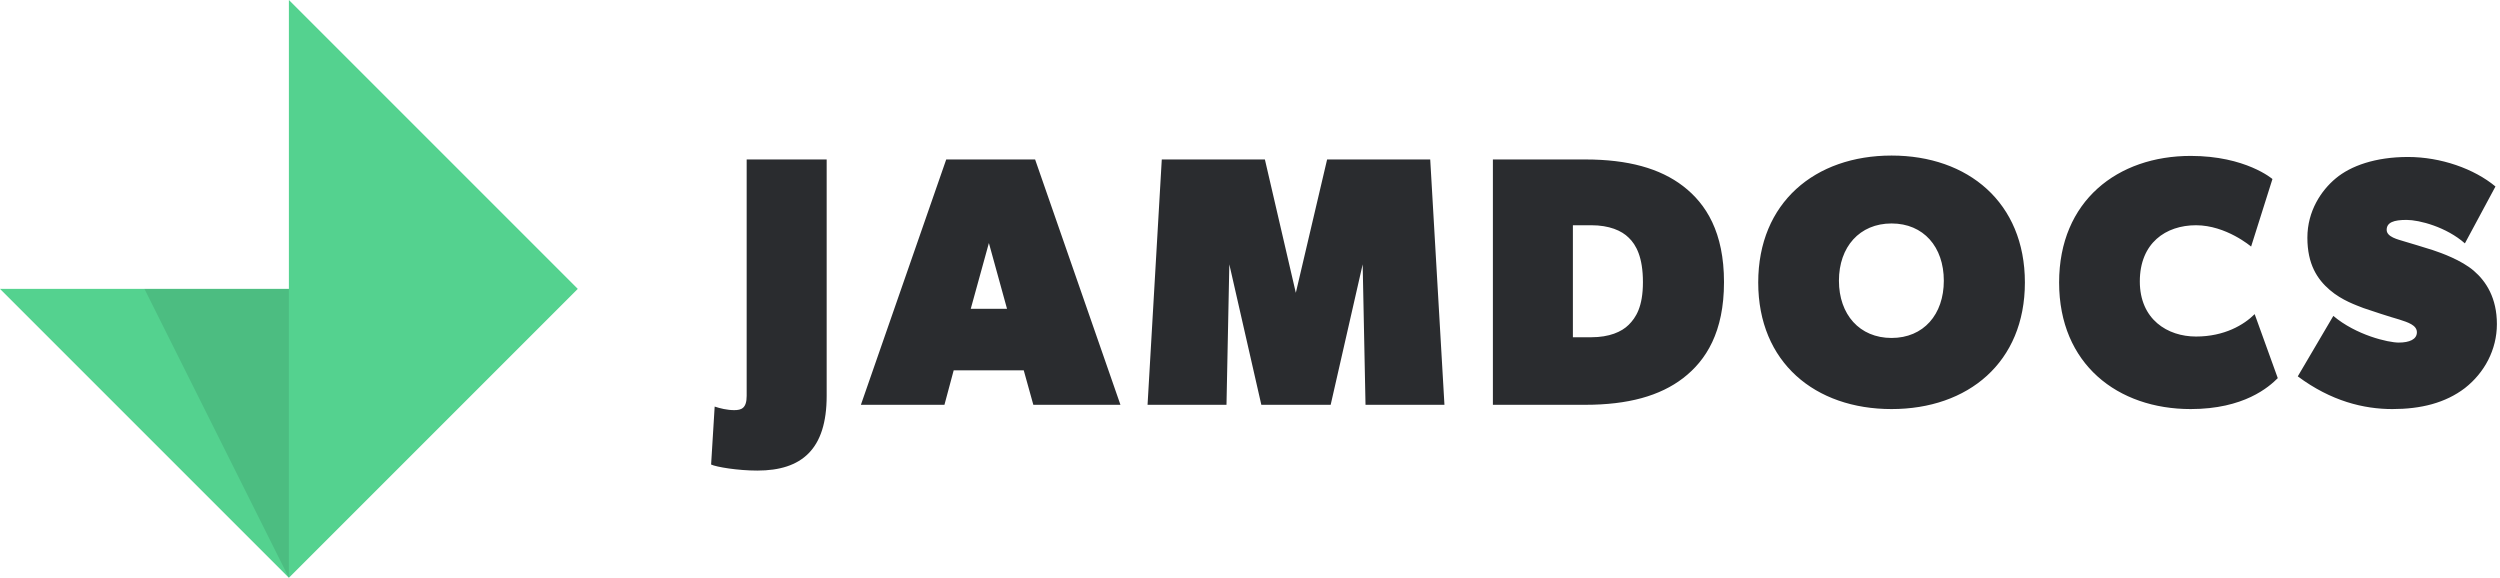
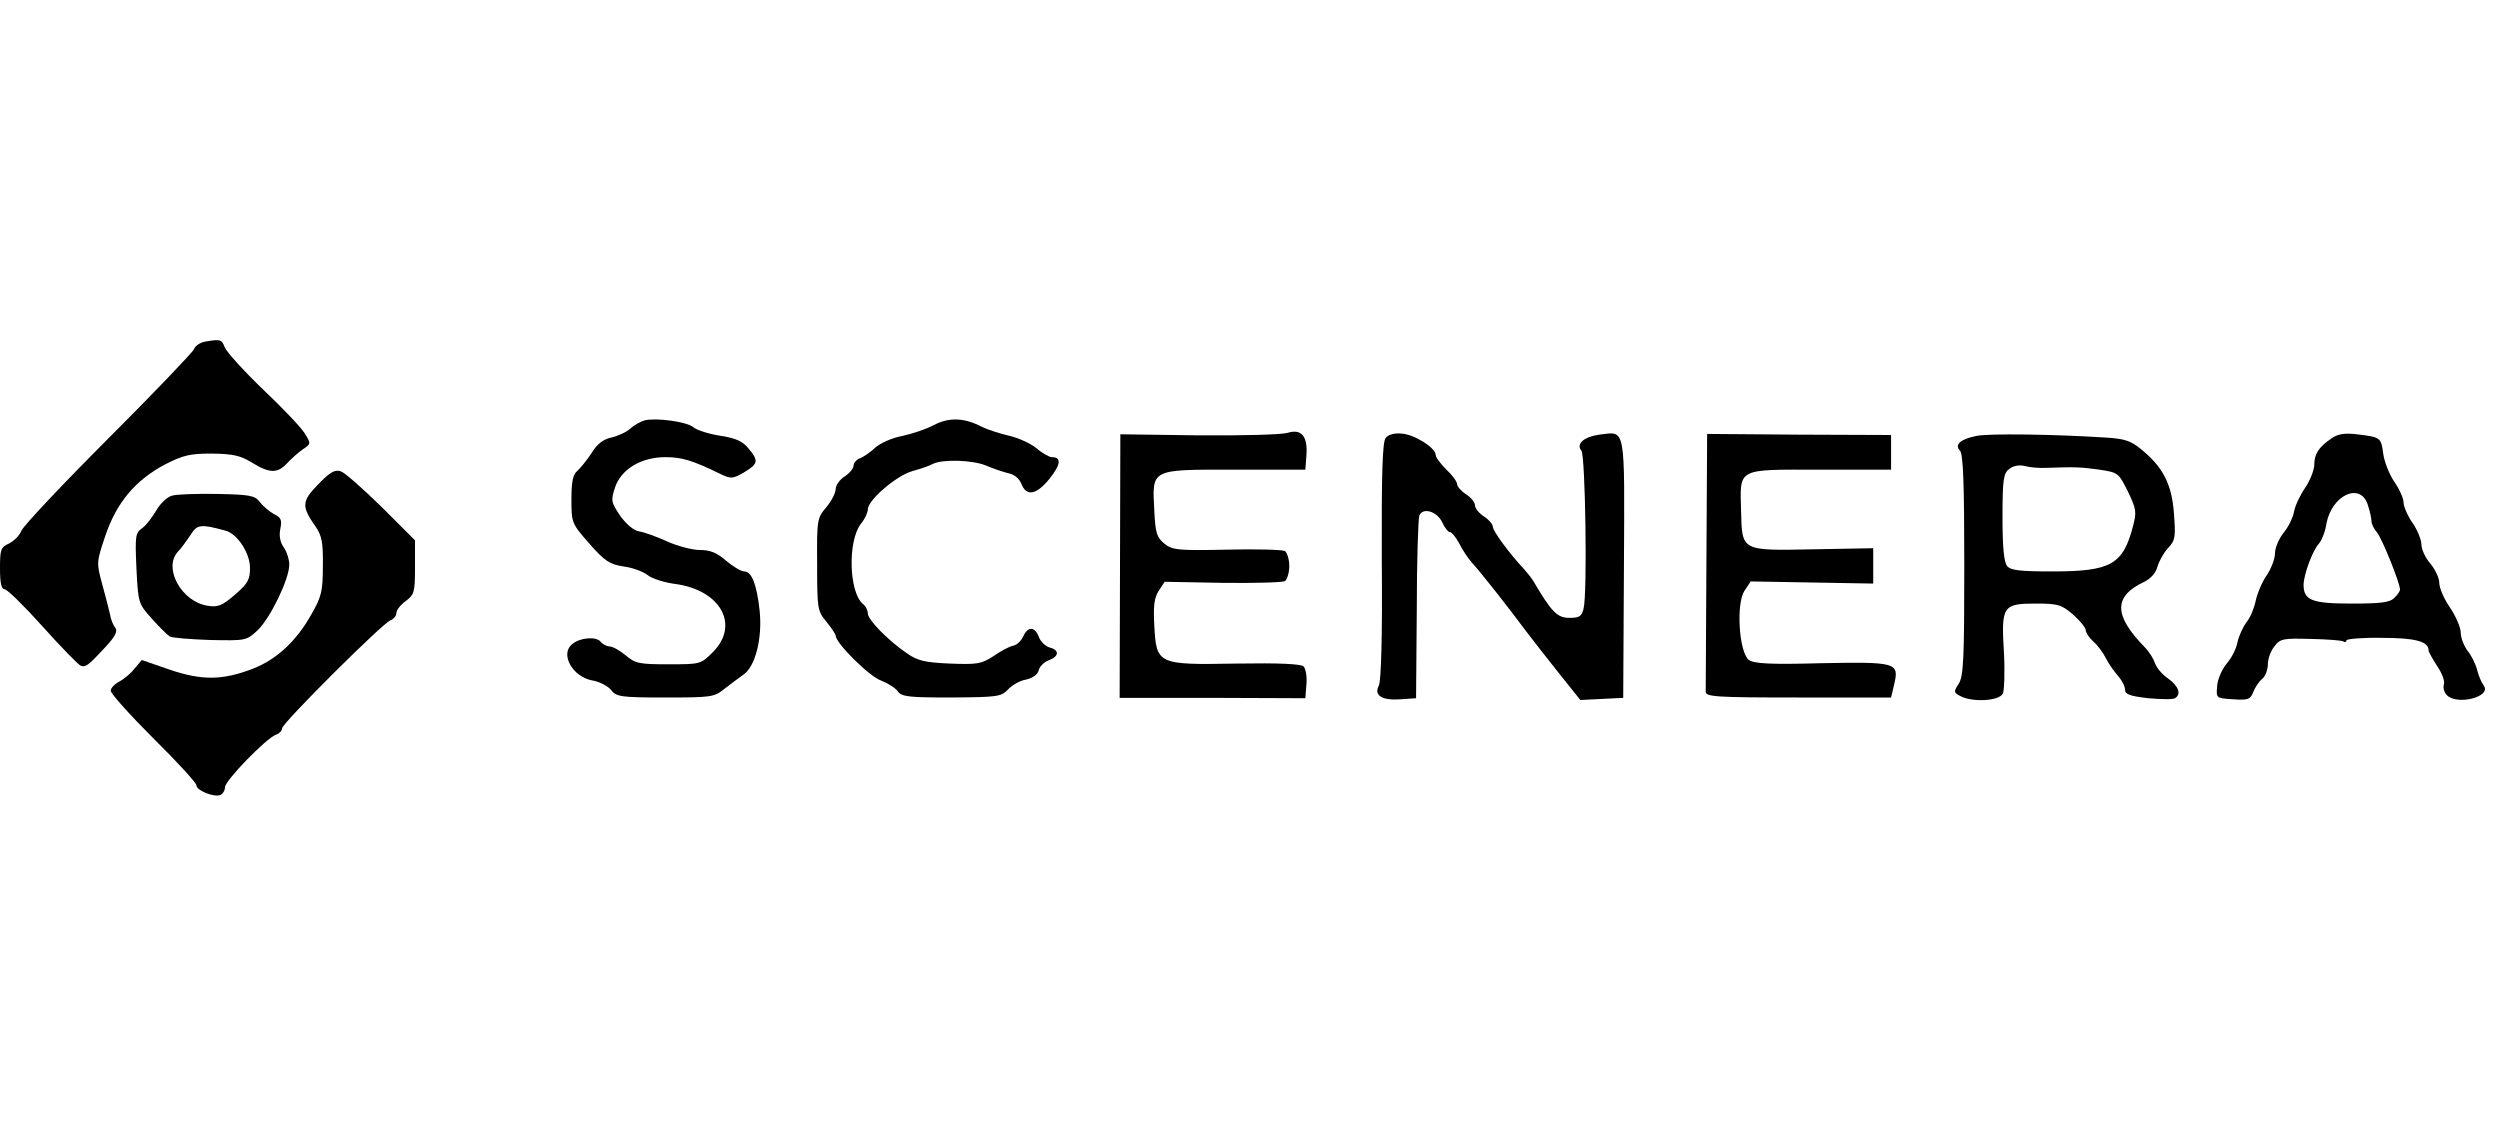
- <svg xmlns="http://www.w3.org/2000/svg" width="225" height="52" viewBox="0 0 225 52">
-   <path fill="#2A2C2F" fill-rule="nonzero" d="M74.4,14.352 L74.4,35.632 C74.4,40.432 72.16,42.352 68.16,42.352 C66.4,42.352 64.48,42.032 64,41.808 L64.32,36.592 C64.8,36.752 65.44,36.912 66.08,36.912 C66.72,36.912 67.2,36.752 67.2,35.632 L67.2,14.352 L74.4,14.352 Z M93.16,14.352 L100.84,36.432 L93,36.432 L92.136,33.328 L85.832,33.328 L85,36.432 L77.48,36.432 L85.16,14.352 L93.16,14.352 Z M87.368,27.792 L90.632,27.792 L89,21.872 L87.368,27.792 Z M128.72,14.352 L130,36.432 L122.896,36.432 L122.64,23.792 L119.76,36.432 L113.52,36.432 L110.64,23.792 L110.384,36.432 L103.28,36.432 L104.56,14.352 L113.84,14.352 L116.624,26.352 L119.44,14.352 L128.72,14.352 Z M155.16,25.392 C155.16,29.872 153.56,32.432 151.48,34.032 C149.4,35.632 146.52,36.432 142.68,36.432 L134.36,36.432 L134.36,14.352 L142.68,14.352 C146.52,14.352 149.4,15.152 151.48,16.752 C153.56,18.352 155.16,20.912 155.16,25.392 Z M147.864,25.392 C147.864,23.152 147.256,22.032 146.584,21.392 C145.944,20.752 144.824,20.272 143.224,20.272 L141.56,20.272 L141.56,30.352 L143.224,30.352 C144.824,30.352 145.944,29.872 146.584,29.232 C147.224,28.592 147.864,27.632 147.864,25.392 Z M182.24,25.424 C182.24,32.624 177.12,36.816 170.24,36.816 C163.36,36.816 158.24,32.624 158.24,25.424 C158.24,18.224 163.36,14 170.24,14 C177.12,14 182.24,18.224 182.24,25.424 Z M174.944,25.264 C174.944,22.224 173.12,20.112 170.24,20.112 C167.36,20.112 165.504,22.224 165.504,25.264 C165.504,28.304 167.36,30.416 170.24,30.416 C173.12,30.416 174.944,28.304 174.944,25.264 Z M202.92,28.272 L205,34.032 C204.2,34.832 201.96,36.816 197.16,36.816 C190.6,36.816 185.32,32.784 185.32,25.424 C185.32,18.064 190.6,14.032 197.16,14.032 C202.12,14.032 204.52,16.112 204.52,16.112 L202.6,22.192 C202.6,22.192 200.36,20.272 197.64,20.272 C194.92,20.272 192.584,21.872 192.584,25.328 C192.584,28.752 195.08,30.288 197.64,30.288 C200.2,30.288 201.96,29.232 202.92,28.272 Z M224.72,29.168 C224.72,31.472 223.6,33.552 221.84,34.928 C220.08,36.272 217.872,36.816 215.312,36.816 C212.752,36.816 209.808,36.112 206.8,33.872 L210,28.432 C212.048,30.16 214.928,30.832 215.888,30.832 C216.848,30.832 217.52,30.544 217.52,29.904 C217.52,29.264 216.72,29.008 215.92,28.752 C215.12,28.528 213.36,27.952 212.72,27.728 C212.08,27.472 210.8,27.056 209.68,26.096 C208.56,25.136 207.664,23.792 207.664,21.392 C207.664,18.992 208.912,17.136 210.224,16.048 C211.568,14.928 213.776,14.128 216.72,14.128 C219.664,14.128 222.672,15.184 224.592,16.784 L221.84,21.904 C220.176,20.432 217.744,19.792 216.592,19.792 C215.44,19.792 214.8,20.016 214.8,20.688 C214.8,21.328 215.824,21.552 216.336,21.712 C216.848,21.872 218.192,22.256 218.96,22.512 C219.728,22.768 221.52,23.408 222.64,24.368 C223.76,25.328 224.72,26.832 224.72,29.168 Z" />
-   <polygon fill="#54D28F" points="0 26 26 52 52 26 26 0 26 26" />
-   <polygon fill="#000" points="26 26 26 52 13 26" opacity=".1" />
+ <svg xmlns="http://www.w3.org/2000/svg" version="1.0" width="700pt" height="318pt" viewBox="0 0 700 318" preserveAspectRatio="xMidYMid meet">
+   <g transform="translate(0,318) scale(0.1,-0.1)" fill="#000000" stroke="none">
+     <path d="M572 2223 c-13 -3 -26 -12 -29 -21 -4 -9 -112 -122 -240 -250 -129 -129 -238 -245 -243 -258 -5 -13 -21 -29 -35 -36 -23 -10 -25 -17 -25 -70 0 -41 4 -58 13 -58 7 0 55 -47 107 -105 52 -58 100 -107 106 -109 13 -5 20 -1 68 51 29 31 36 46 29 55 -6 7 -13 24 -15 38 -3 14 -13 52 -22 85 -16 59 -16 61 9 135 31 92 84 156 168 200 49 25 68 30 130 30 59 -1 79 -5 112 -25 50 -31 72 -31 99 -2 11 12 31 30 44 39 23 15 23 16 5 45 -10 16 -62 71 -117 123 -54 52 -102 105 -107 118 -8 22 -13 23 -57 15z" />
+     <path d="M1805 2003 c-11 -3 -29 -13 -40 -23 -11 -10 -35 -21 -53 -25 -23 -5 -40 -18 -56 -44 -13 -20 -31 -42 -40 -50 -12 -10 -16 -30 -16 -80 0 -65 1 -67 50 -123 43 -49 57 -58 95 -64 25 -3 55 -14 68 -24 12 -10 47 -21 77 -25 128 -17 182 -115 106 -191 -34 -34 -35 -34 -124 -34 -82 0 -93 2 -120 25 -17 14 -37 25 -45 25 -8 0 -20 6 -26 14 -12 14 -57 11 -78 -7 -36 -27 -1 -91 54 -102 21 -3 45 -16 54 -27 15 -19 27 -21 152 -21 128 0 137 1 165 24 17 13 42 32 55 41 32 23 52 101 44 178 -8 73 -22 110 -43 110 -9 0 -32 14 -51 30 -25 22 -44 30 -73 30 -22 0 -63 11 -92 24 -29 13 -64 26 -78 28 -15 2 -35 19 -53 43 -26 39 -27 43 -15 80 17 51 73 85 141 85 46 0 76 -9 154 -47 29 -14 34 -14 64 3 42 25 44 33 16 67 -17 21 -35 30 -81 37 -32 5 -66 16 -75 24 -17 15 -104 27 -136 19z" />
+     <path d="M2615 1990 c-22 -12 -62 -25 -90 -31 -27 -5 -61 -20 -75 -33 -14 -13 -33 -26 -42 -29 -10 -4 -18 -13 -18 -21 0 -7 -11 -21 -25 -30 -14 -9 -25 -25 -25 -35 0 -11 -12 -34 -26 -51 -26 -30 -27 -35 -26 -161 0 -124 1 -130 26 -160 14 -17 26 -35 26 -39 0 -21 96 -116 128 -126 18 -7 39 -20 46 -30 11 -15 31 -17 150 -17 127 1 139 2 158 22 11 12 33 25 50 28 19 4 33 14 36 25 2 11 15 24 28 29 30 11 31 29 3 36 -11 3 -25 16 -30 29 -11 30 -31 31 -44 2 -6 -13 -18 -24 -28 -26 -11 -2 -35 -15 -55 -29 -34 -22 -45 -24 -122 -21 -71 3 -91 8 -121 29 -54 37 -109 94 -109 111 0 9 -6 21 -14 27 -39 33 -43 177 -5 225 11 13 19 32 19 40 0 26 81 95 125 107 22 6 48 15 57 20 27 14 113 11 150 -5 18 -8 46 -17 61 -21 17 -3 31 -15 37 -30 14 -36 42 -31 79 15 31 39 34 60 6 60 -7 0 -27 11 -43 25 -16 13 -50 29 -77 35 -26 6 -59 17 -74 24 -51 27 -93 28 -136 6z" />
+     <path d="M3605 1968 c-16 -5 -129 -8 -249 -7 l-219 3 -1 -369 -1 -369 260 0 260 -1 3 39 c2 21 -2 44 -8 50 -7 7 -67 10 -189 8 -221 -4 -223 -2 -229 107 -3 55 0 77 12 96 l17 26 162 -3 c89 -1 168 1 175 5 6 5 12 23 12 42 0 19 -6 37 -12 42 -7 4 -81 6 -163 4 -138 -3 -153 -1 -175 17 -21 17 -25 30 -28 93 -6 117 -12 114 225 114 l198 0 3 40 c4 54 -14 75 -53 63z" />
+     <path d="M3880 1954 c-9 -10 -12 -98 -11 -344 2 -212 -2 -336 -8 -349 -15 -28 8 -43 61 -39 l43 3 2 248 c0 136 4 254 7 263 9 24 49 13 64 -18 7 -16 17 -28 22 -28 5 0 17 -15 26 -32 9 -18 25 -42 35 -53 19 -20 100 -122 154 -195 17 -22 57 -74 90 -115 l60 -75 60 3 60 3 2 362 c2 405 6 384 -69 375 -43 -6 -66 -26 -50 -45 11 -14 17 -401 6 -442 -5 -22 -12 -26 -40 -26 -34 0 -50 17 -100 102 -6 10 -19 26 -28 36 -38 40 -86 105 -86 117 0 7 -11 20 -25 29 -14 9 -25 23 -25 31 0 8 -11 22 -25 31 -14 9 -25 22 -25 28 0 7 -13 25 -30 41 -16 16 -30 34 -30 41 0 20 -60 58 -96 60 -19 2 -37 -3 -44 -12z" />
+     <path d="M4778 1613 c-1 -194 -2 -360 -2 -369 -1 -15 25 -17 259 -17 l260 0 9 38 c14 60 5 62 -206 58 -143 -4 -187 -1 -201 9 -28 21 -36 157 -13 193 l18 27 171 -3 172 -3 0 49 0 50 -165 -3 c-206 -4 -202 -6 -205 107 -3 122 -14 116 222 116 l198 0 0 48 0 49 -258 1 -257 2 -2 -352z" />
+     <path d="M5532 1959 c-44 -9 -60 -25 -44 -41 9 -9 12 -94 12 -320 0 -264 -2 -312 -16 -333 -14 -22 -14 -24 5 -34 33 -18 109 -14 119 7 4 9 6 61 3 116 -8 129 -3 136 89 136 63 0 72 -3 105 -31 19 -17 35 -37 35 -43 0 -7 9 -21 21 -32 12 -10 28 -32 36 -48 8 -16 24 -38 34 -49 10 -12 19 -28 19 -38 0 -13 13 -18 65 -24 35 -3 69 -4 75 0 18 11 11 33 -19 55 -17 11 -33 31 -37 43 -4 12 -16 32 -28 44 -88 90 -89 143 -2 184 18 9 33 25 37 43 5 16 18 39 30 52 20 21 21 31 16 97 -6 81 -30 129 -93 180 -28 23 -46 29 -101 32 -140 9 -329 12 -361 4z m198 -89 c81 3 98 2 148 -5 53 -8 54 -9 80 -61 24 -50 25 -57 14 -99 -28 -106 -62 -125 -225 -125 -91 0 -117 3 -127 15 -9 11 -13 53 -13 137 0 107 3 123 19 135 11 9 29 12 44 8 14 -4 41 -6 60 -5z" />
+     <path d="M6529 1953 c-36 -24 -49 -44 -49 -74 0 -14 -11 -43 -25 -64 -14 -20 -29 -51 -32 -69 -3 -17 -17 -44 -30 -59 -12 -16 -23 -41 -23 -56 0 -16 -11 -44 -24 -63 -13 -19 -26 -51 -30 -70 -4 -20 -15 -47 -25 -59 -10 -13 -22 -39 -26 -57 -3 -18 -17 -45 -31 -61 -13 -16 -25 -44 -26 -62 -3 -34 -3 -34 45 -37 42 -3 48 0 56 20 5 13 16 30 25 37 9 7 16 26 16 41 0 15 8 38 19 51 16 21 25 22 101 20 46 -1 87 -4 91 -7 5 -3 9 -2 9 3 0 4 45 8 99 7 94 0 131 -10 131 -35 0 -4 11 -24 24 -44 14 -20 22 -43 19 -51 -3 -8 0 -21 7 -29 27 -32 129 -6 104 26 -6 8 -14 27 -18 43 -4 16 -16 41 -27 54 -10 14 -19 36 -19 51 0 14 -14 46 -30 70 -17 24 -30 55 -30 69 0 13 -11 37 -25 54 -14 16 -25 40 -25 53 0 13 -11 41 -25 61 -14 20 -25 46 -25 57 0 12 -12 38 -26 58 -14 21 -28 56 -31 79 -6 45 -7 46 -74 54 -33 4 -53 1 -70 -11z m100 -184 c6 -18 11 -39 11 -47 0 -9 7 -23 15 -32 14 -16 65 -142 65 -161 0 -4 -7 -15 -16 -23 -12 -13 -38 -16 -119 -16 -112 0 -135 9 -135 53 1 30 25 95 43 115 8 9 18 34 21 56 15 79 93 116 115 55z" />
+     <path d="M891 1824 c-47 -48 -47 -62 -7 -119 17 -25 21 -44 20 -110 0 -71 -4 -86 -32 -135 -42 -75 -97 -126 -163 -152 -85 -33 -143 -34 -234 -3 l-78 27 -21 -25 c-11 -14 -31 -30 -43 -36 -13 -7 -23 -18 -23 -25 0 -8 54 -68 120 -134 66 -65 120 -124 120 -131 0 -14 48 -34 67 -27 7 3 13 13 13 22 0 18 115 137 143 147 9 3 17 11 17 18 0 14 280 293 303 302 9 3 17 13 17 21 0 8 12 23 26 33 24 18 26 25 26 95 l0 75 -93 93 c-52 51 -103 96 -114 100 -17 6 -30 -1 -64 -36z" />
+     <path d="M481 1792 c-14 -4 -33 -23 -44 -42 -11 -19 -28 -41 -39 -49 -19 -13 -20 -22 -16 -112 5 -97 5 -99 43 -141 21 -24 44 -46 50 -50 6 -4 57 -8 113 -10 100 -2 102 -2 133 27 36 34 89 144 89 184 0 14 -7 37 -16 49 -10 15 -13 32 -9 52 5 23 2 31 -17 40 -13 7 -31 22 -40 34 -15 19 -28 21 -120 23 -57 1 -114 -1 -127 -5z m151 -98 c33 -9 68 -63 68 -104 0 -33 -6 -44 -42 -75 -36 -31 -48 -36 -77 -31 -72 11 -124 104 -84 150 11 11 27 34 37 49 18 29 29 30 98 11z" />
+   </g>
</svg>
